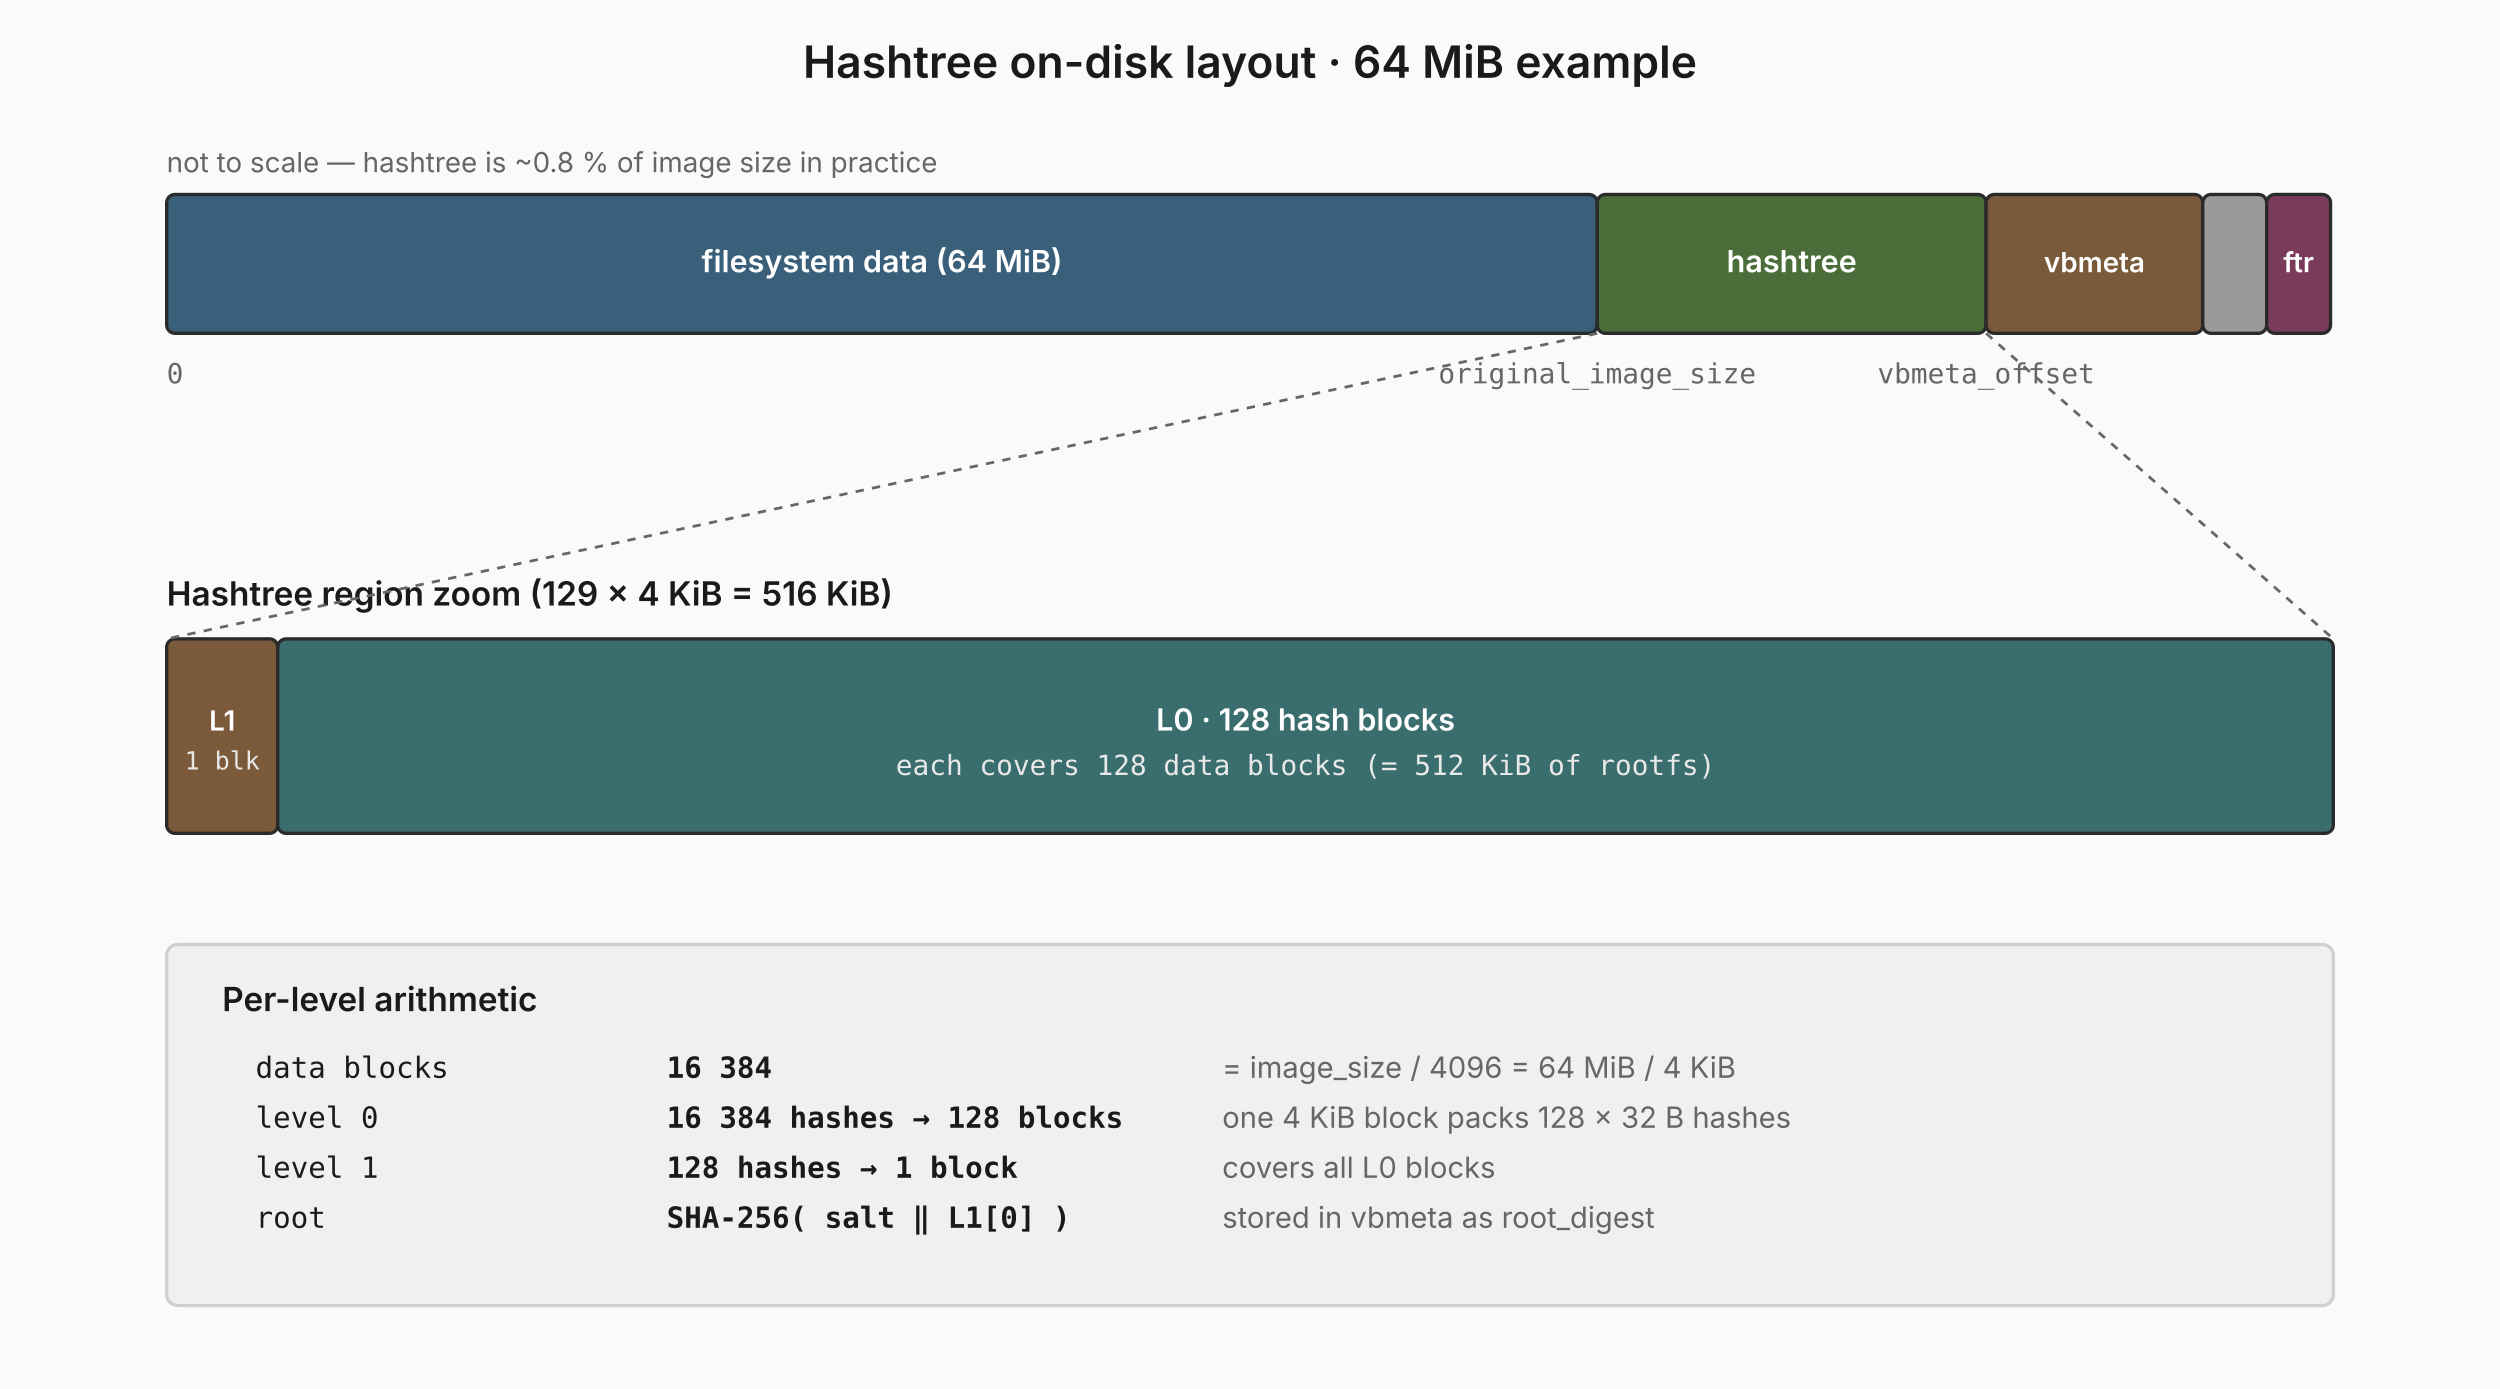
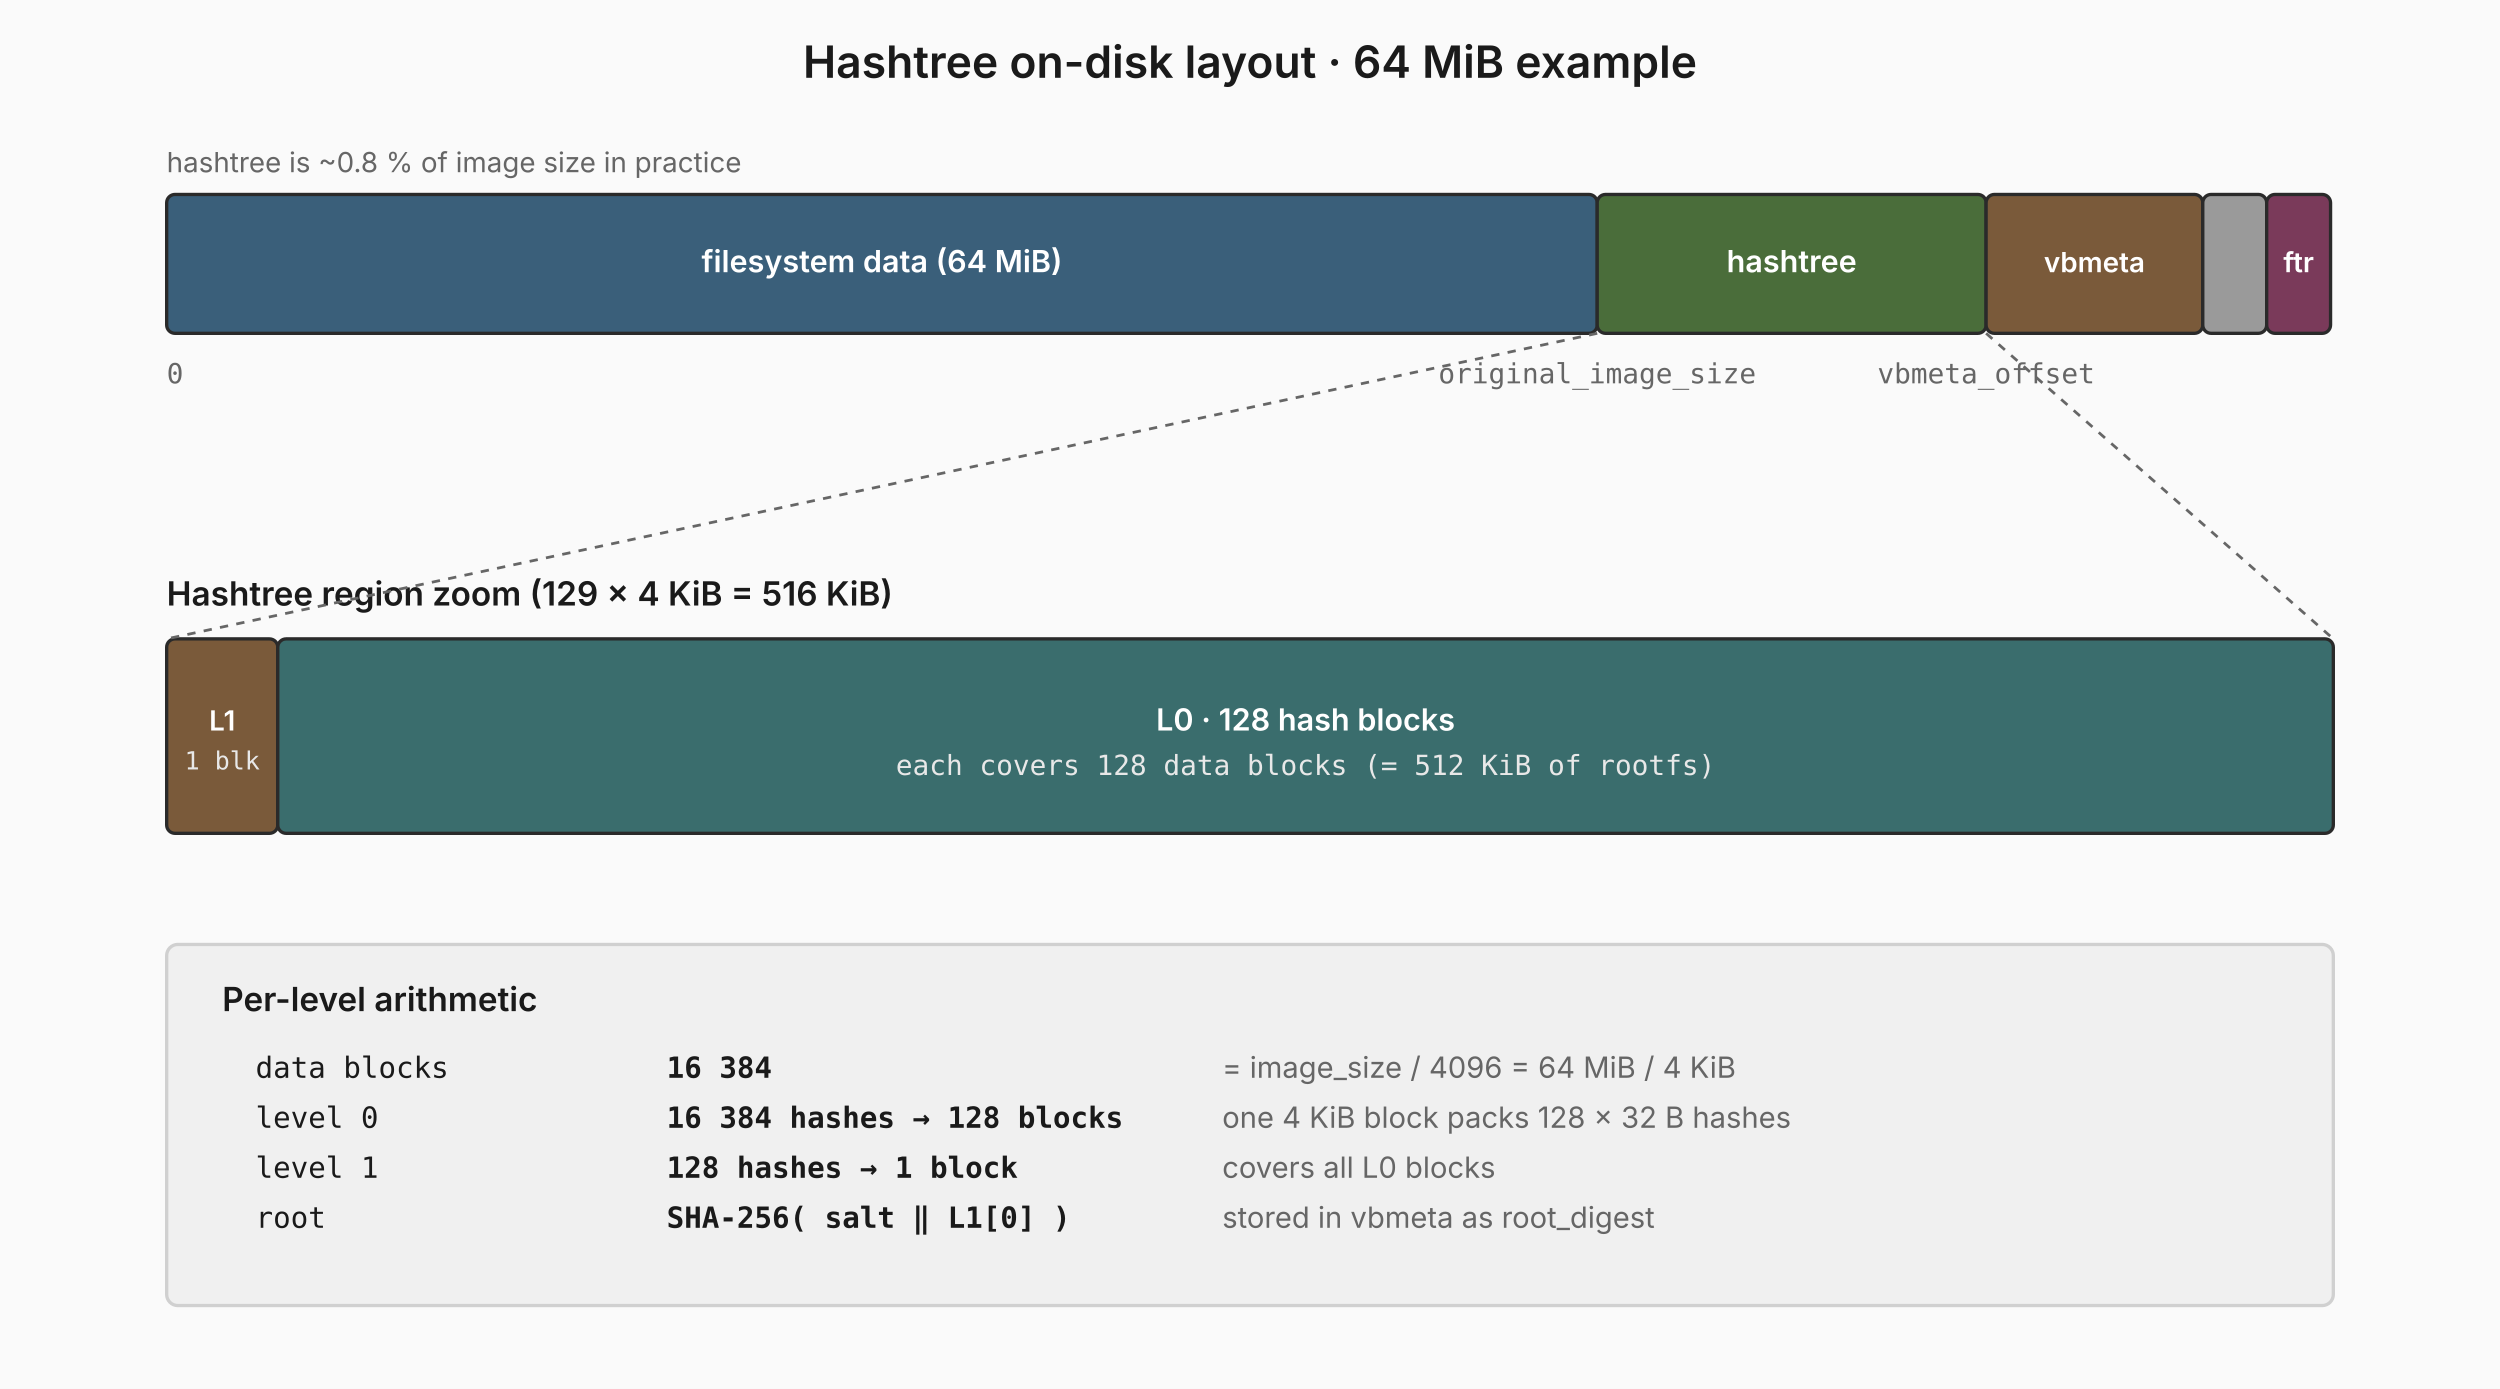
<svg xmlns="http://www.w3.org/2000/svg" viewBox="0 0 900 500" width="900" height="500" font-family="'Inter','Helvetica Neue',Arial,sans-serif">
  <rect width="900" height="500" fill="#fafafa" />
  <text x="450.0" y="28" text-anchor="middle" font-size="16" font-weight="600" fill="#1a1a1a">Hashtree on-disk layout  ·  64 MiB example</text>
  <rect x="60" y="70" width="515" height="50" fill="#3a5f7a" stroke="#2a2a2a" stroke-width="1.2" rx="3" />
  <text x="317.5" y="98" font-size="11" font-weight="600" fill="#ffffff" text-anchor="middle" font-family="'Inter','Helvetica Neue',Arial,sans-serif">filesystem data  (64 MiB)</text>
  <rect x="575" y="70" width="140" height="50" fill="#4a6d3a" stroke="#2a2a2a" stroke-width="1.2" rx="3" />
  <text x="645.0" y="98" font-size="11" font-weight="600" fill="#ffffff" text-anchor="middle" font-family="'Inter','Helvetica Neue',Arial,sans-serif">hashtree</text>
  <rect x="715" y="70" width="78" height="50" fill="#7a5a3a" stroke="#2a2a2a" stroke-width="1.2" rx="3" />
  <text x="754.0" y="98" font-size="10" font-weight="600" fill="#ffffff" text-anchor="middle" font-family="'Inter','Helvetica Neue',Arial,sans-serif">vbmeta</text>
  <rect x="793" y="70" width="23" height="50" fill="#9a9a9a" stroke="#2a2a2a" stroke-width="1.2" rx="3" />
  <rect x="816" y="70" width="23" height="50" fill="#7a3a5a" stroke="#2a2a2a" stroke-width="1.2" rx="3" />
  <text x="827.5" y="98" font-size="10" font-weight="600" fill="#ffffff" text-anchor="middle" font-family="'Inter','Helvetica Neue',Arial,sans-serif">ftr</text>
-   <text x="60" y="62" font-size="10" font-weight="400" fill="#666" text-anchor="start" font-family="'Inter','Helvetica Neue',Arial,sans-serif">not to scale — hashtree is ~0.8 % of image size in practice</text>
+   <text x="60" y="62" font-size="10" font-weight="400" fill="#666" text-anchor="start" font-family="'Inter','Helvetica Neue',Arial,sans-serif">hashtree is ~0.8 % of image size in practice</text>
  <text x="60" y="138" font-size="10" font-weight="400" fill="#666" text-anchor="start" font-family="'JetBrains Mono','SF Mono',Menlo,Consolas,monospace">0</text>
  <text x="575" y="138" font-size="10" font-weight="400" fill="#666" text-anchor="middle" font-family="'JetBrains Mono','SF Mono',Menlo,Consolas,monospace">original_image_size</text>
  <text x="715" y="138" font-size="10" font-weight="400" fill="#666" text-anchor="middle" font-family="'JetBrains Mono','SF Mono',Menlo,Consolas,monospace">vbmeta_offset</text>
  <text x="60" y="218" font-size="12" font-weight="600" fill="#1a1a1a" text-anchor="start" font-family="'Inter','Helvetica Neue',Arial,sans-serif">Hashtree region zoom  (129 × 4 KiB = 516 KiB)</text>
  <rect x="60" y="230" width="40" height="70" fill="#7a5a3a" stroke="#2a2a2a" stroke-width="1.2" rx="3" />
  <text x="80.0" y="263.0" font-size="10" font-weight="600" fill="#ffffff" text-anchor="middle" font-family="'Inter','Helvetica Neue',Arial,sans-serif">L1</text>
  <text x="80.0" y="277.0" font-size="9" font-weight="400" fill="#e8e8e8" text-anchor="middle" font-family="'JetBrains Mono','SF Mono',Menlo,Consolas,monospace">1 blk</text>
  <rect x="100" y="230" width="740" height="70" fill="#3a6d6d" stroke="#2a2a2a" stroke-width="1.2" rx="3" />
  <text x="470.0" y="263.0" font-size="11" font-weight="600" fill="#ffffff" text-anchor="middle" font-family="'Inter','Helvetica Neue',Arial,sans-serif">L0  ·  128 hash blocks</text>
  <text x="470.0" y="279.0" font-size="10" font-weight="400" fill="#e8e8e8" text-anchor="middle" font-family="'JetBrains Mono','SF Mono',Menlo,Consolas,monospace">each covers 128 data blocks (= 512 KiB of rootfs)</text>
  <line x1="575" y1="120" x2="60" y2="230" stroke="#666" stroke-width="1" stroke-dasharray="3,3" />
  <line x1="715" y1="120" x2="840" y2="230" stroke="#666" stroke-width="1" stroke-dasharray="3,3" />
  <rect x="60" y="340" width="780" height="130" fill="#f0f0f0" stroke="#d0d0d0" stroke-width="1.2" rx="4" />
  <text x="80" y="364" font-size="12" font-weight="600" fill="#1a1a1a" text-anchor="start" font-family="'Inter','Helvetica Neue',Arial,sans-serif">Per-level arithmetic</text>
  <text x="92" y="388" font-size="10.5" font-weight="400" fill="#1a1a1a" text-anchor="start" font-family="'JetBrains Mono','SF Mono',Menlo,Consolas,monospace">data blocks</text>
  <text x="240" y="388" font-size="10.5" font-weight="600" fill="#1a1a1a" text-anchor="start" font-family="'JetBrains Mono','SF Mono',Menlo,Consolas,monospace">16 384</text>
  <text x="440" y="388" font-size="10.5" font-weight="400" fill="#666" text-anchor="start" font-family="'Inter','Helvetica Neue',Arial,sans-serif">= image_size / 4096 = 64 MiB / 4 KiB</text>
  <text x="92" y="406" font-size="10.5" font-weight="400" fill="#1a1a1a" text-anchor="start" font-family="'JetBrains Mono','SF Mono',Menlo,Consolas,monospace">level 0</text>
  <text x="240" y="406" font-size="10.5" font-weight="600" fill="#1a1a1a" text-anchor="start" font-family="'JetBrains Mono','SF Mono',Menlo,Consolas,monospace">16 384 hashes → 128 blocks</text>
  <text x="440" y="406" font-size="10.5" font-weight="400" fill="#666" text-anchor="start" font-family="'Inter','Helvetica Neue',Arial,sans-serif">one 4 KiB block packs 128 × 32 B hashes</text>
  <text x="92" y="424" font-size="10.5" font-weight="400" fill="#1a1a1a" text-anchor="start" font-family="'JetBrains Mono','SF Mono',Menlo,Consolas,monospace">level 1</text>
  <text x="240" y="424" font-size="10.5" font-weight="600" fill="#1a1a1a" text-anchor="start" font-family="'JetBrains Mono','SF Mono',Menlo,Consolas,monospace">128 hashes → 1 block</text>
  <text x="440" y="424" font-size="10.5" font-weight="400" fill="#666" text-anchor="start" font-family="'Inter','Helvetica Neue',Arial,sans-serif">covers all L0 blocks</text>
  <text x="92" y="442" font-size="10.5" font-weight="400" fill="#1a1a1a" text-anchor="start" font-family="'JetBrains Mono','SF Mono',Menlo,Consolas,monospace">root</text>
  <text x="240" y="442" font-size="10.5" font-weight="600" fill="#1a1a1a" text-anchor="start" font-family="'JetBrains Mono','SF Mono',Menlo,Consolas,monospace">SHA-256( salt ‖ L1[0] )</text>
  <text x="440" y="442" font-size="10.5" font-weight="400" fill="#666" text-anchor="start" font-family="'Inter','Helvetica Neue',Arial,sans-serif">stored in vbmeta as root_digest</text>
</svg>
